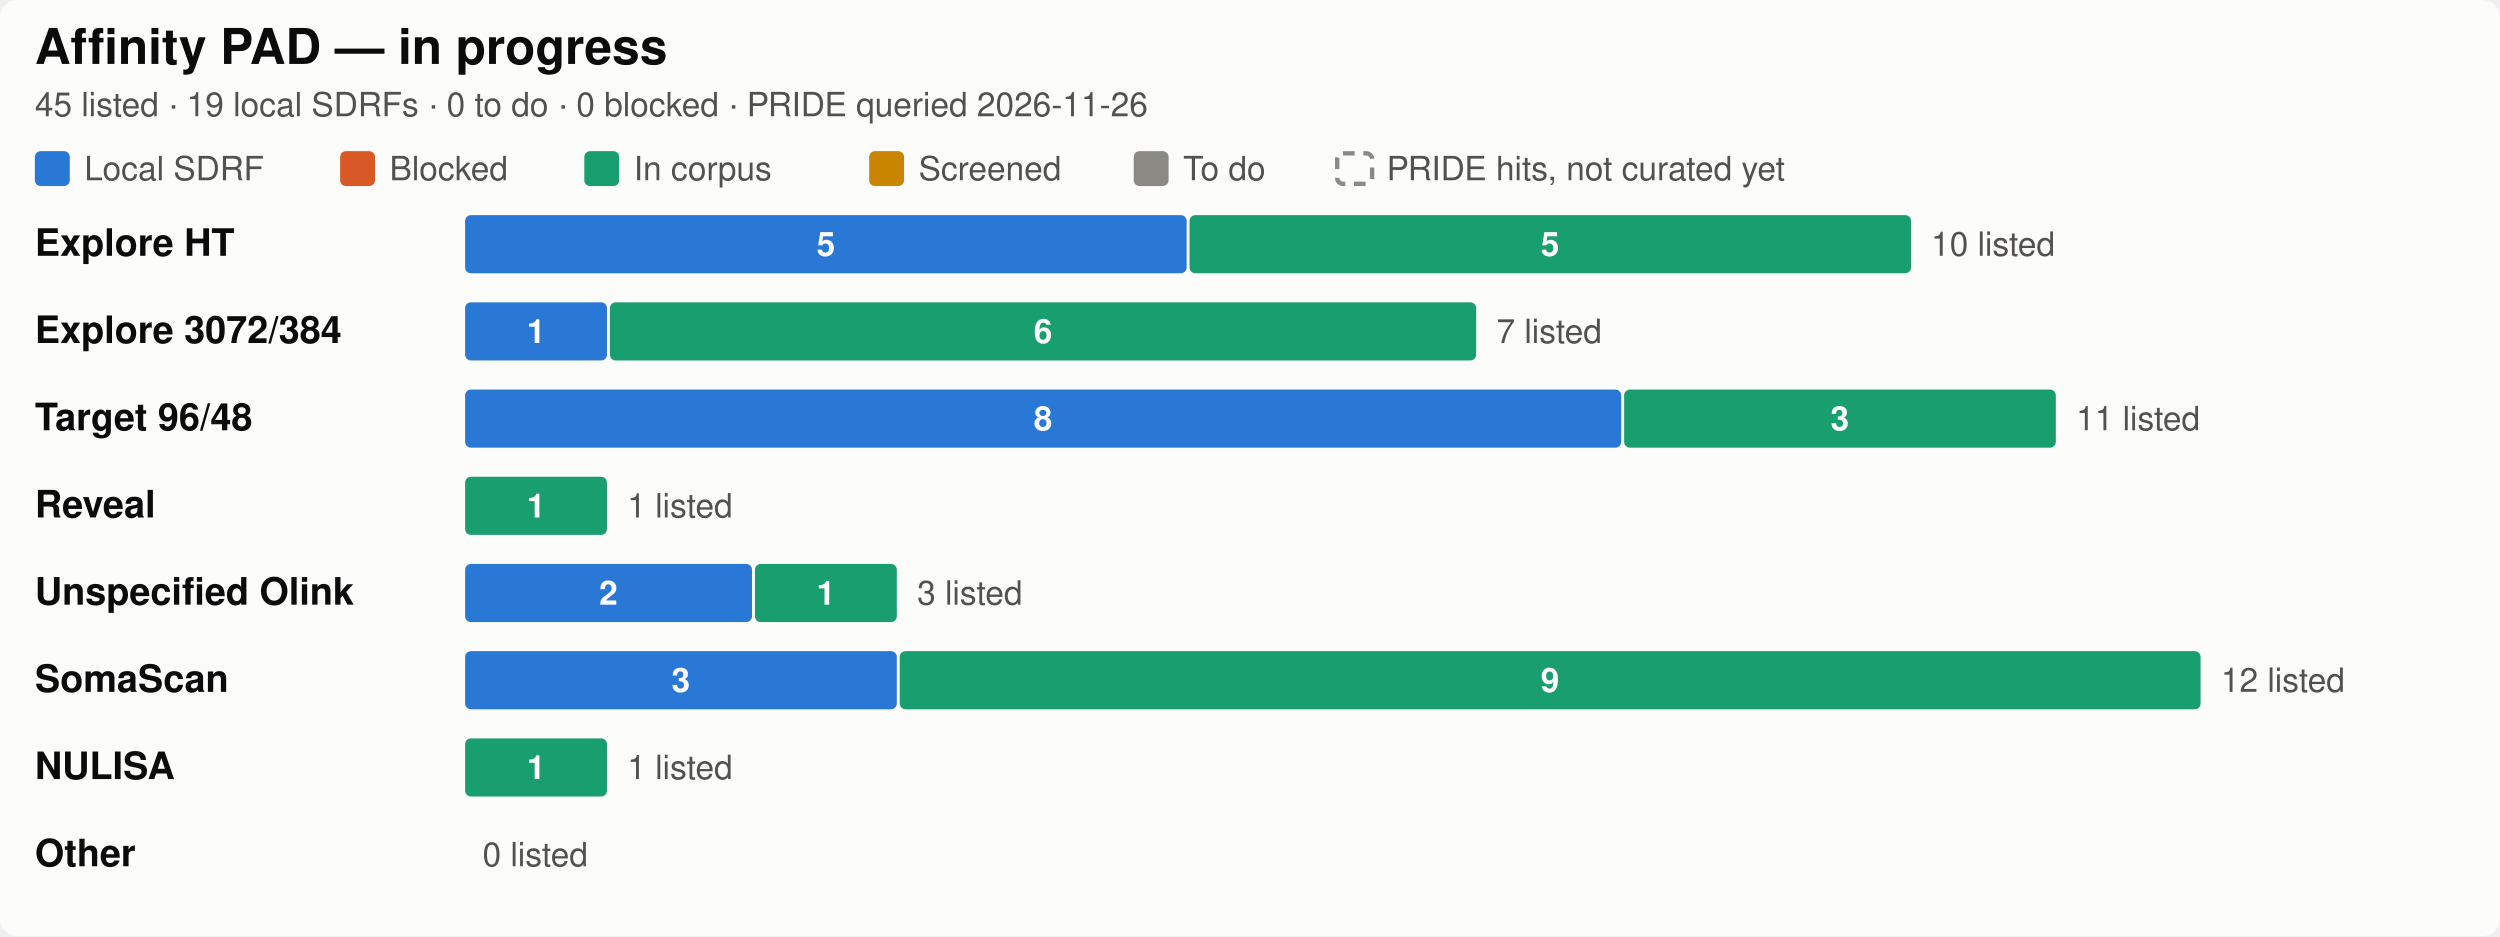
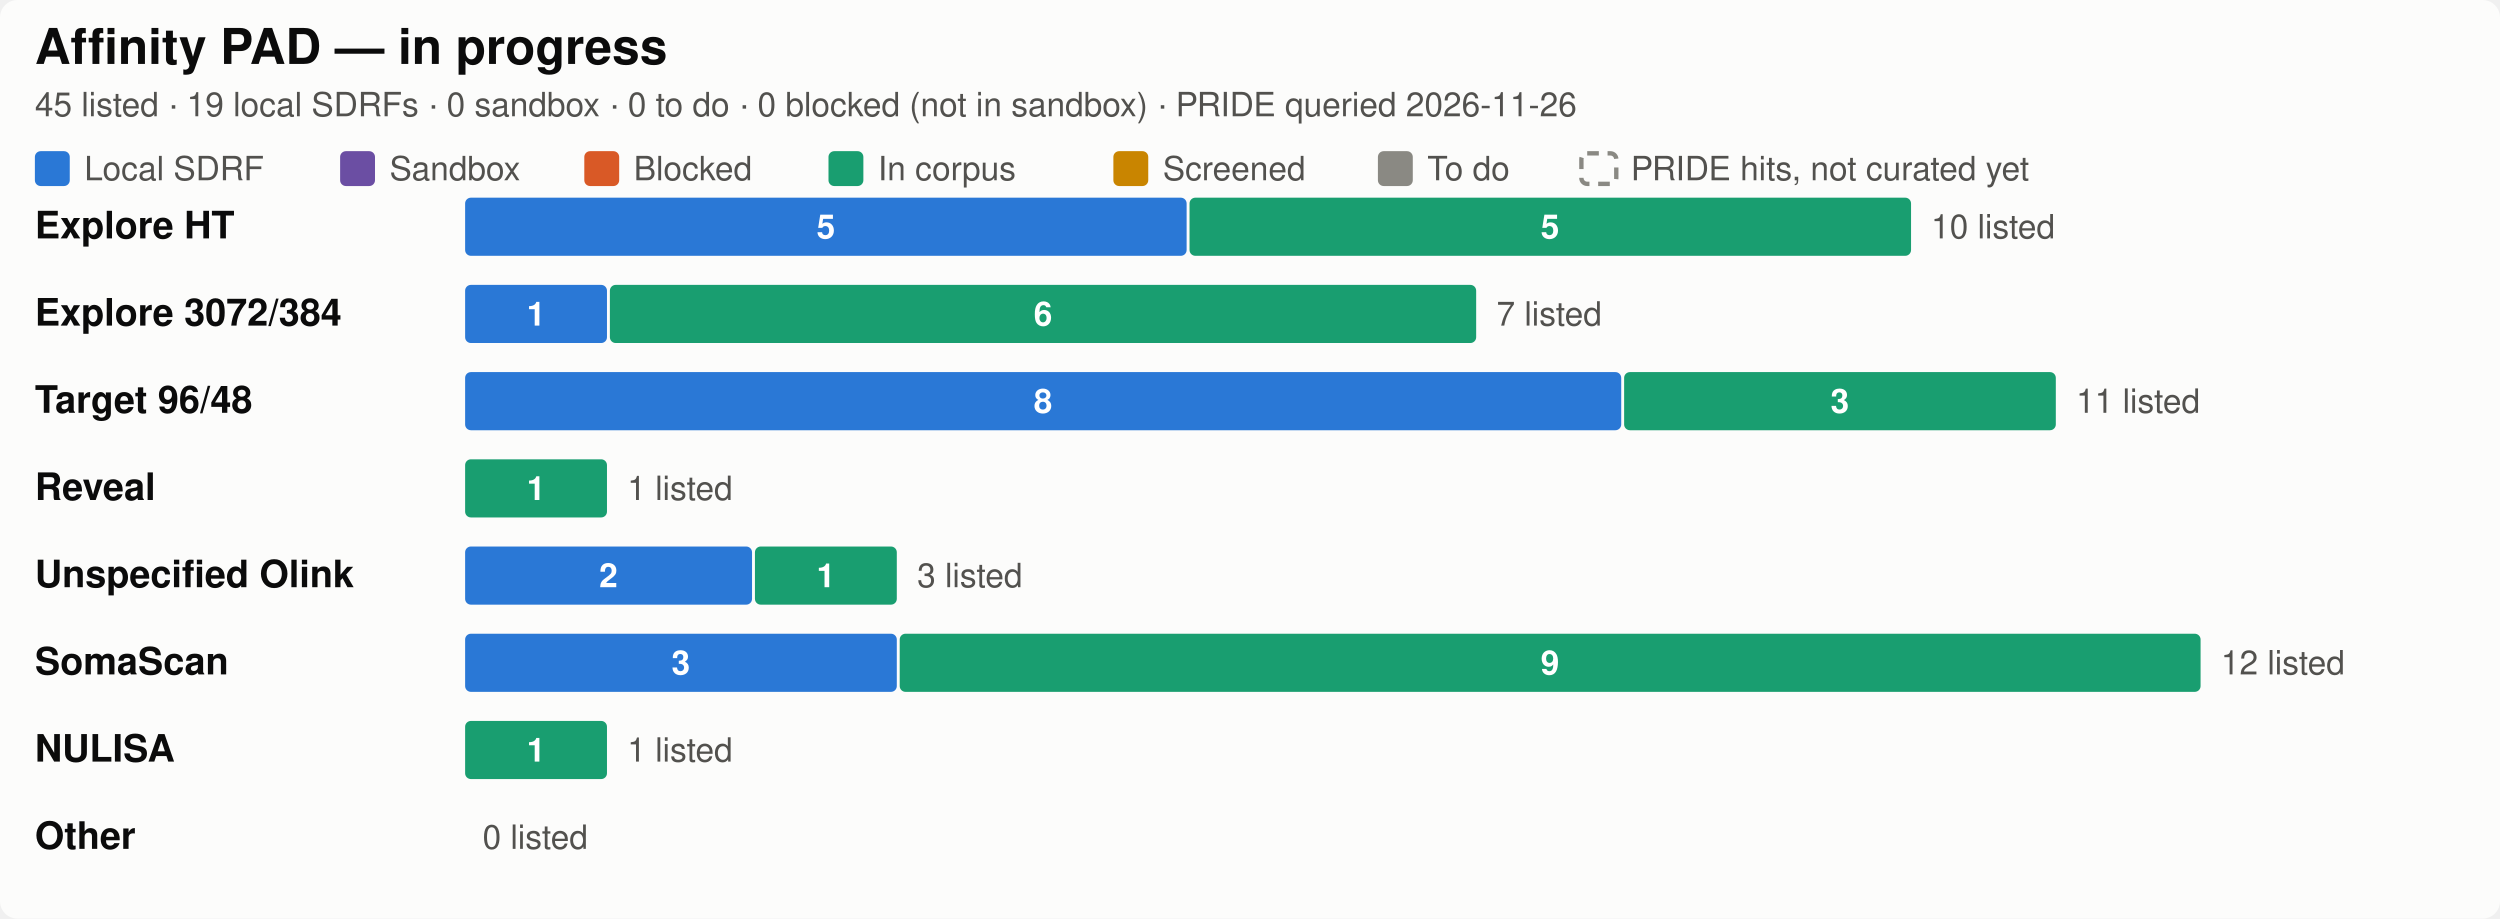
- <svg xmlns="http://www.w3.org/2000/svg" width="860" height="322" viewBox="0 0 860 322" role="img" aria-label="Affinity PAD SDRF progress by city">
+ <svg xmlns="http://www.w3.org/2000/svg" width="860" height="316.0" viewBox="0 0 860 316.0" role="img" aria-label="Affinity PAD SDRF progress by city">
  <style>
  .bg { fill: #fcfcfb; }
  .title { fill: #0b0b0b; font-size: 17px; font-weight: 600; }
  .city { fill: #0b0b0b; font-size: 13px; font-weight: 600; }
  .sub, .legend, .total, .axis { fill: #52514e; font-size: 11.5px; }
  .seg { font-size: 11.5px; font-weight: 600; fill: #ffffff; font-variant-numeric: tabular-nums; }
  .uncurated { fill: none; stroke: #8a8983; stroke-width: 1.5; stroke-dasharray: 4 3; }
  .grid { stroke: #e8e7e2; stroke-width: 1; }
  text { font-family: -apple-system, "Segoe UI", Helvetica, Arial, sans-serif; }
  .c-annotated { fill: #2a78d6; }
+   .c-sandbox { fill: #6b4ea3; }
  .c-blocked { fill: #d95926; }
  .c-in_corpus { fill: #199e70; }
  .c-screened { fill: #c98500; }
  .c-todo { fill: #8a8983; }

  @media (prefers-color-scheme: dark) {
    .bg { fill: #1a1a19; }
    .title, .city { fill: #ffffff; }
    .sub, .legend, .total, .axis { fill: #c3c2b7; }
    .uncurated { stroke: #8f8e86; }
    .grid { stroke: #3a3a37; }
    .c-annotated { fill: #3987e5; }
+     .c-sandbox { fill: #7d5fb5; }
    .c-blocked { fill: #d95926; }
    .c-in_corpus { fill: #199e70; }
    .c-screened { fill: #c98500; }
    .c-todo { fill: #6b6a65; }
  }
</style>
-   <rect class="bg" width="860" height="322" rx="6" />
+   <rect class="bg" width="860" height="316.0" rx="6" />
  <text class="title" x="12" y="22">Affinity PAD — in progress</text>
-   <text class="sub" x="12" y="40">45 listed · 19 local SDRFs · 0 to do · 0 blocked · PRIDE queried 2026-11-26</text>
-   <rect class="c-annotated" fill="#2a78d6" x="12" y="52" width="12" height="12" rx="2" />
-   <text class="legend" x="29" y="62">Local SDRF</text>
-   <rect class="c-blocked" fill="#d95926" x="117" y="52" width="12" height="12" rx="2" />
-   <text class="legend" x="134" y="62">Blocked</text>
-   <rect class="c-in_corpus" fill="#199e70" x="201" y="52" width="12" height="12" rx="2" />
-   <text class="legend" x="218" y="62">In corpus</text>
-   <rect class="c-screened" fill="#c98500" x="299" y="52" width="12" height="12" rx="2" />
-   <text class="legend" x="316" y="62">Screened</text>
-   <rect class="c-todo" fill="#8a8983" x="390" y="52" width="12" height="12" rx="2" />
-   <text class="legend" x="407" y="62">To do</text>
-   <rect class="uncurated" fill="none" stroke="#8a8983" x="460" y="52.75" width="12" height="10.5" rx="2" />
-   <text class="legend" x="477" y="62">PRIDE hits, not curated yet</text>
-   <text class="city" x="12" y="88.0">Explore HT</text>
-   <rect class="c-annotated" fill="#2a78d6" x="160.0" y="74" width="248.2" height="20" rx="2" />
-   <text class="seg" x="284.1" y="88.0" text-anchor="middle">5</text>
-   <rect class="c-in_corpus" fill="#199e70" x="409.2" y="74" width="248.2" height="20" rx="2" />
-   <text class="seg" x="533.2" y="88.0" text-anchor="middle">5</text>
-   <text class="total" x="664.3" y="88.0">10 listed</text>
-   <text class="city" x="12" y="118.0">Explore 3072/384</text>
-   <rect class="c-annotated" fill="#2a78d6" x="160.0" y="104" width="48.8" height="20" rx="2" />
-   <text class="seg" x="184.4" y="118.0" text-anchor="middle">1</text>
-   <rect class="c-in_corpus" fill="#199e70" x="209.8" y="104" width="298.0" height="20" rx="2" />
-   <text class="seg" x="358.8" y="118.0" text-anchor="middle">6</text>
-   <text class="total" x="514.8" y="118.0">7 listed</text>
-   <text class="city" x="12" y="148.0">Target 96/48</text>
-   <rect class="c-annotated" fill="#2a78d6" x="160.0" y="134" width="397.7" height="20" rx="2" />
-   <text class="seg" x="358.8" y="148.0" text-anchor="middle">8</text>
-   <rect class="c-in_corpus" fill="#199e70" x="558.7" y="134" width="148.5" height="20" rx="2" />
-   <text class="seg" x="632.9" y="148.0" text-anchor="middle">3</text>
-   <text class="total" x="714.2" y="148.0">11 listed</text>
-   <text class="city" x="12" y="178.0">Reveal</text>
-   <rect class="c-in_corpus" fill="#199e70" x="160.0" y="164" width="48.8" height="20" rx="2" />
-   <text class="seg" x="184.4" y="178.0" text-anchor="middle">1</text>
-   <text class="total" x="215.8" y="178.0">1 listed</text>
-   <text class="city" x="12" y="208.0">Unspecified Olink</text>
-   <rect class="c-annotated" fill="#2a78d6" x="160.0" y="194" width="98.7" height="20" rx="2" />
-   <text class="seg" x="209.3" y="208.0" text-anchor="middle">2</text>
-   <rect class="c-in_corpus" fill="#199e70" x="259.7" y="194" width="48.8" height="20" rx="2" />
-   <text class="seg" x="284.1" y="208.0" text-anchor="middle">1</text>
-   <text class="total" x="315.5" y="208.0">3 listed</text>
-   <text class="city" x="12" y="238.0">SomaScan</text>
-   <rect class="c-annotated" fill="#2a78d6" x="160.0" y="224" width="148.5" height="20" rx="2" />
-   <text class="seg" x="234.2" y="238.0" text-anchor="middle">3</text>
-   <rect class="c-in_corpus" fill="#199e70" x="309.5" y="224" width="447.5" height="20" rx="2" />
-   <text class="seg" x="533.2" y="238.0" text-anchor="middle">9</text>
-   <text class="total" x="764.0" y="238.0">12 listed</text>
-   <text class="city" x="12" y="268.0">NULISA</text>
-   <rect class="c-in_corpus" fill="#199e70" x="160.0" y="254" width="48.8" height="20" rx="2" />
-   <text class="seg" x="184.4" y="268.0" text-anchor="middle">1</text>
-   <text class="total" x="215.8" y="268.0">1 listed</text>
-   <text class="city" x="12" y="298.0">Other</text>
-   <text class="total" x="166.0" y="298.0">0 listed</text>
+   <text class="sub" x="12" y="40">45 listed · 19 local SDRFs · 0 sandbox · 0 to do · 0 blocked (not in sandbox) · PRIDE queried 2026-11-26</text>
+   <rect class="c-annotated" fill="#2a78d6" x="12.0" y="52.0" width="12" height="12" rx="2" />
+   <text class="legend" x="29.0" y="62.0">Local SDRF</text>
+   <rect class="c-sandbox" fill="#6b4ea3" x="117.0" y="52.0" width="12" height="12" rx="2" />
+   <text class="legend" x="134.0" y="62.0">Sandbox</text>
+   <rect class="c-blocked" fill="#d95926" x="201.0" y="52.0" width="12" height="12" rx="2" />
+   <text class="legend" x="218.0" y="62.0">Blocked</text>
+   <rect class="c-in_corpus" fill="#199e70" x="285.0" y="52.0" width="12" height="12" rx="2" />
+   <text class="legend" x="302.0" y="62.0">In corpus</text>
+   <rect class="c-screened" fill="#c98500" x="383.0" y="52.0" width="12" height="12" rx="2" />
+   <text class="legend" x="400.0" y="62.0">Screened</text>
+   <rect class="c-todo" fill="#8a8983" x="474.0" y="52.0" width="12" height="12" rx="2" />
+   <text class="legend" x="491.0" y="62.0">To do</text>
+   <rect class="uncurated" fill="none" stroke="#8a8983" x="544.0" y="52.75" width="12" height="10.5" rx="2" />
+   <text class="legend" x="561.0" y="62.0">PRIDE hits, not curated yet</text>
+   <text class="city" x="12" y="82.0">Explore HT</text>
+   <rect class="c-annotated" fill="#2a78d6" x="160.0" y="68.0" width="248.2" height="20" rx="2" />
+   <text class="seg" x="284.1" y="82.0" text-anchor="middle">5</text>
+   <rect class="c-in_corpus" fill="#199e70" x="409.2" y="68.0" width="248.2" height="20" rx="2" />
+   <text class="seg" x="533.2" y="82.0" text-anchor="middle">5</text>
+   <text class="total" x="664.3" y="82.0">10 listed</text>
+   <text class="city" x="12" y="112.0">Explore 3072/384</text>
+   <rect class="c-annotated" fill="#2a78d6" x="160.0" y="98.0" width="48.8" height="20" rx="2" />
+   <text class="seg" x="184.4" y="112.0" text-anchor="middle">1</text>
+   <rect class="c-in_corpus" fill="#199e70" x="209.8" y="98.0" width="298.0" height="20" rx="2" />
+   <text class="seg" x="358.8" y="112.0" text-anchor="middle">6</text>
+   <text class="total" x="514.8" y="112.0">7 listed</text>
+   <text class="city" x="12" y="142.0">Target 96/48</text>
+   <rect class="c-annotated" fill="#2a78d6" x="160.0" y="128.0" width="397.7" height="20" rx="2" />
+   <text class="seg" x="358.8" y="142.0" text-anchor="middle">8</text>
+   <rect class="c-in_corpus" fill="#199e70" x="558.7" y="128.0" width="148.5" height="20" rx="2" />
+   <text class="seg" x="632.9" y="142.0" text-anchor="middle">3</text>
+   <text class="total" x="714.2" y="142.0">11 listed</text>
+   <text class="city" x="12" y="172.0">Reveal</text>
+   <rect class="c-in_corpus" fill="#199e70" x="160.0" y="158.0" width="48.8" height="20" rx="2" />
+   <text class="seg" x="184.4" y="172.0" text-anchor="middle">1</text>
+   <text class="total" x="215.8" y="172.0">1 listed</text>
+   <text class="city" x="12" y="202.0">Unspecified Olink</text>
+   <rect class="c-annotated" fill="#2a78d6" x="160.0" y="188.0" width="98.7" height="20" rx="2" />
+   <text class="seg" x="209.3" y="202.0" text-anchor="middle">2</text>
+   <rect class="c-in_corpus" fill="#199e70" x="259.7" y="188.0" width="48.8" height="20" rx="2" />
+   <text class="seg" x="284.1" y="202.0" text-anchor="middle">1</text>
+   <text class="total" x="315.5" y="202.0">3 listed</text>
+   <text class="city" x="12" y="232.0">SomaScan</text>
+   <rect class="c-annotated" fill="#2a78d6" x="160.0" y="218.0" width="148.5" height="20" rx="2" />
+   <text class="seg" x="234.2" y="232.0" text-anchor="middle">3</text>
+   <rect class="c-in_corpus" fill="#199e70" x="309.5" y="218.0" width="447.5" height="20" rx="2" />
+   <text class="seg" x="533.2" y="232.0" text-anchor="middle">9</text>
+   <text class="total" x="764.0" y="232.0">12 listed</text>
+   <text class="city" x="12" y="262.0">NULISA</text>
+   <rect class="c-in_corpus" fill="#199e70" x="160.0" y="248.0" width="48.8" height="20" rx="2" />
+   <text class="seg" x="184.4" y="262.0" text-anchor="middle">1</text>
+   <text class="total" x="215.8" y="262.0">1 listed</text>
+   <text class="city" x="12" y="292.0">Other</text>
+   <text class="total" x="166.0" y="292.0">0 listed</text>
</svg>
